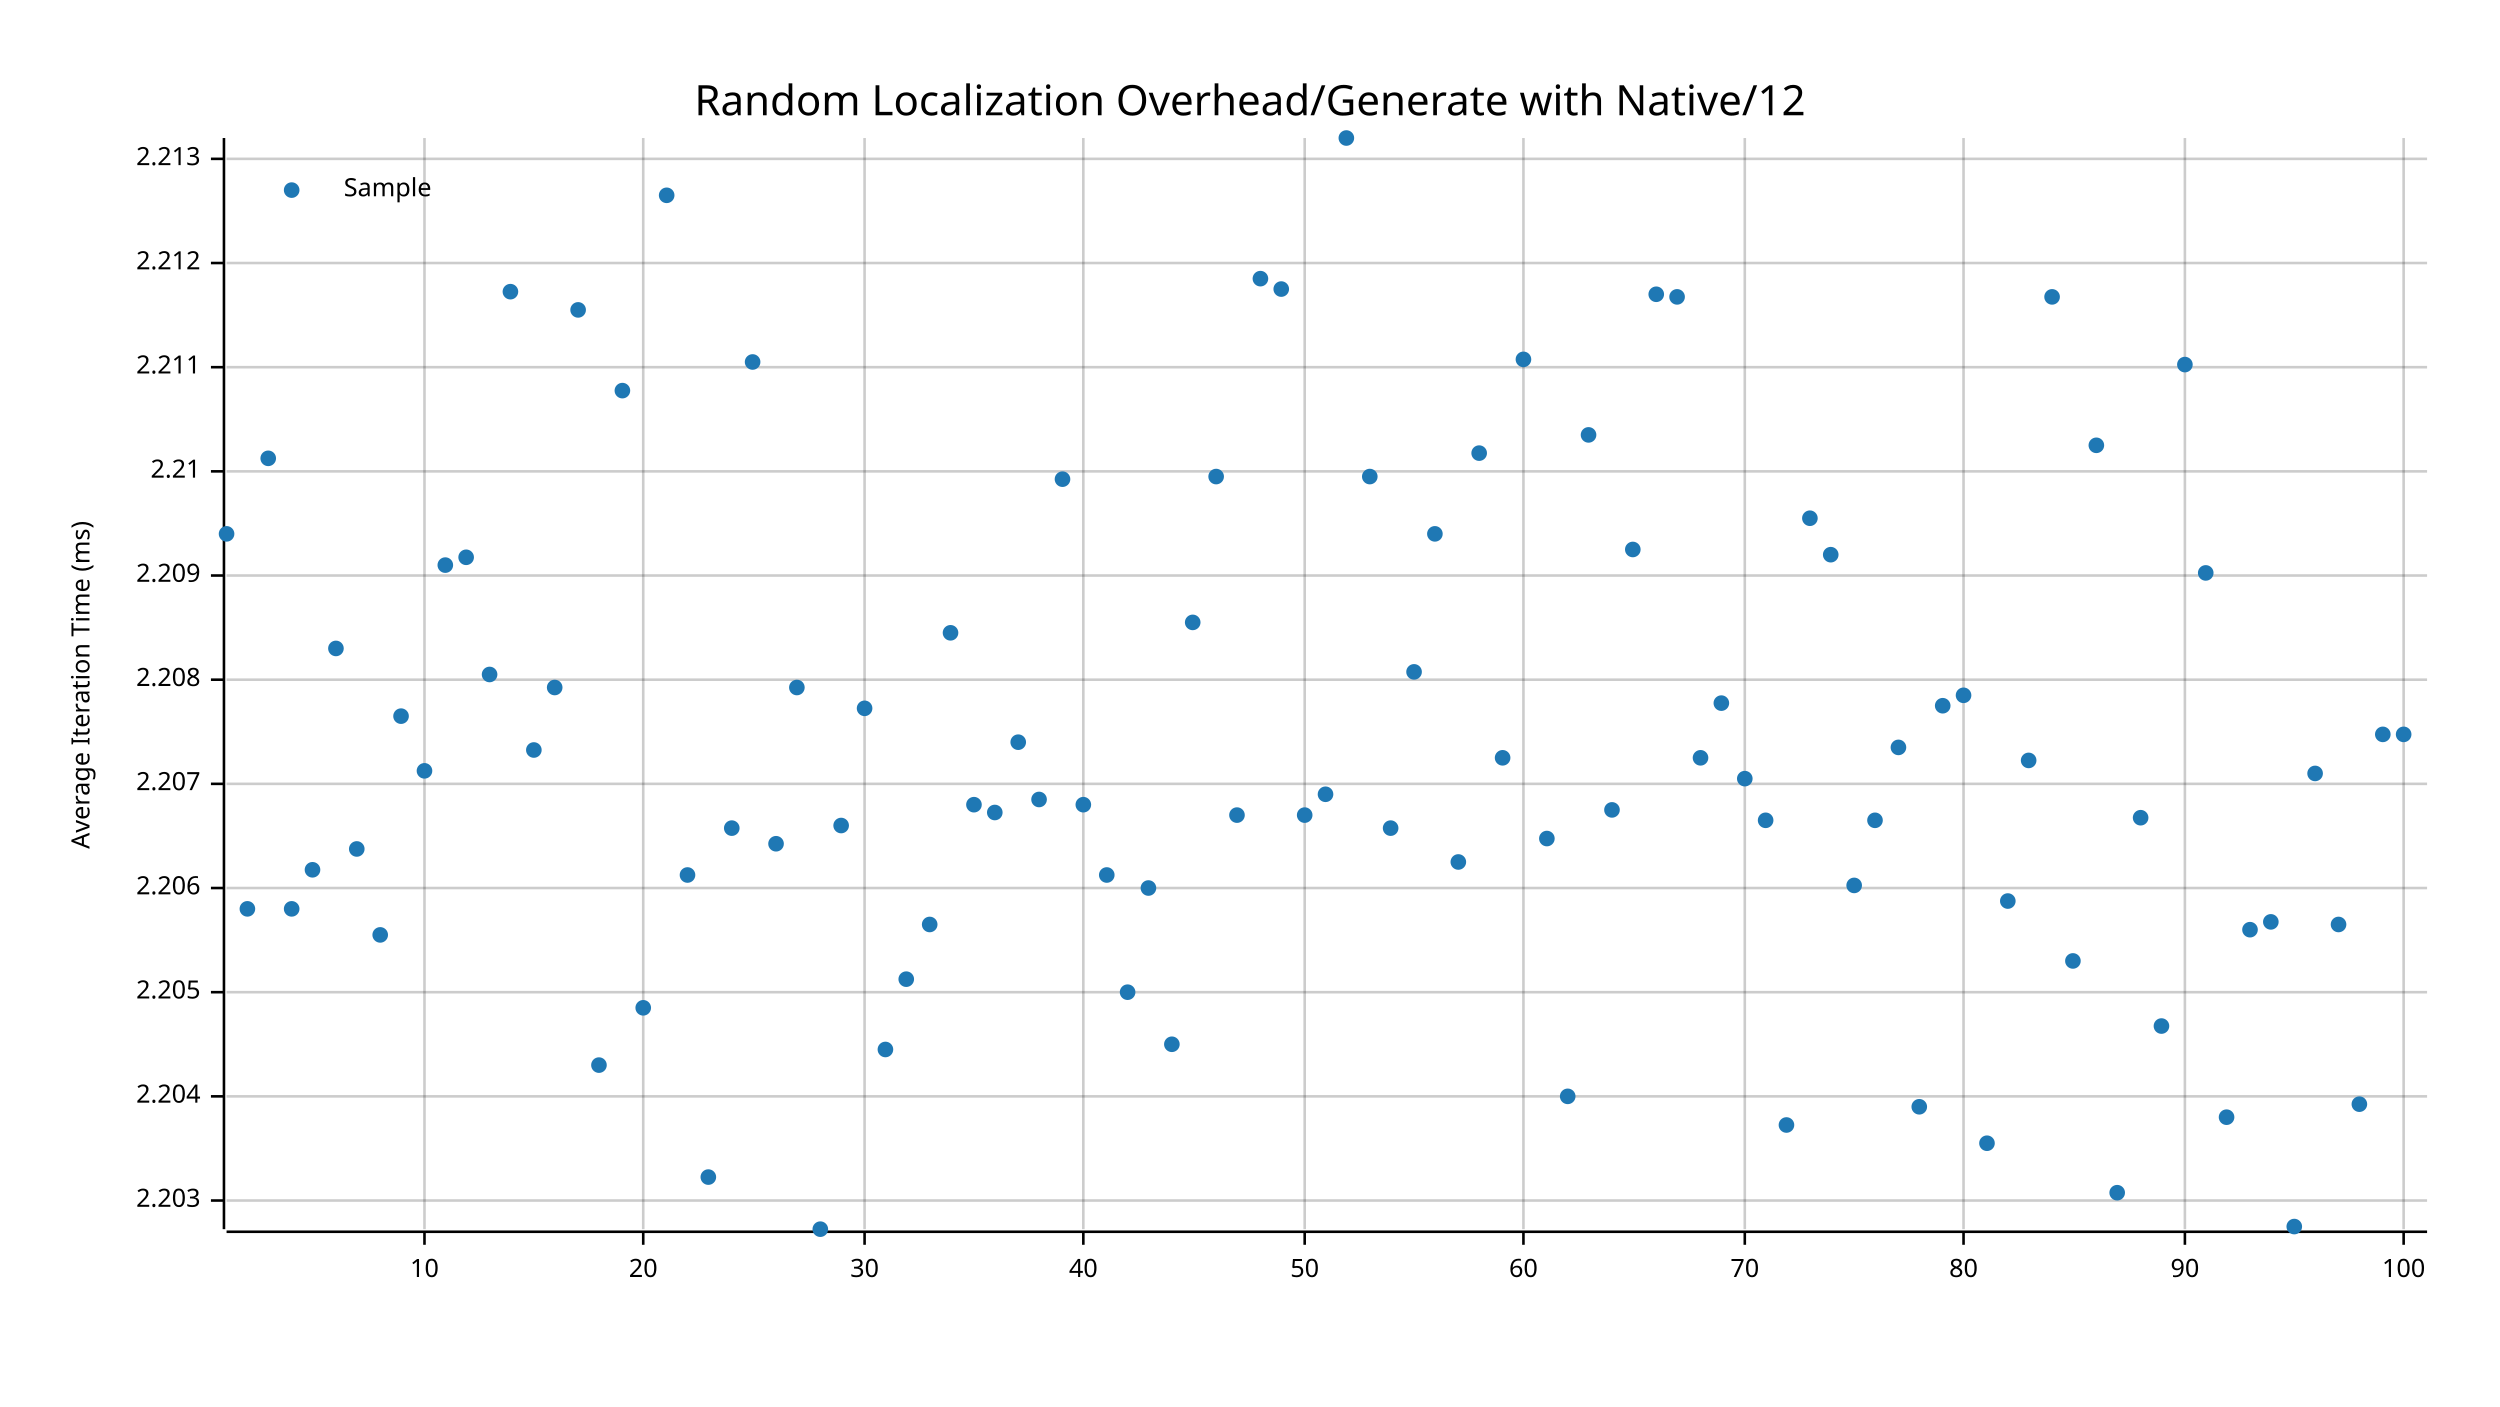
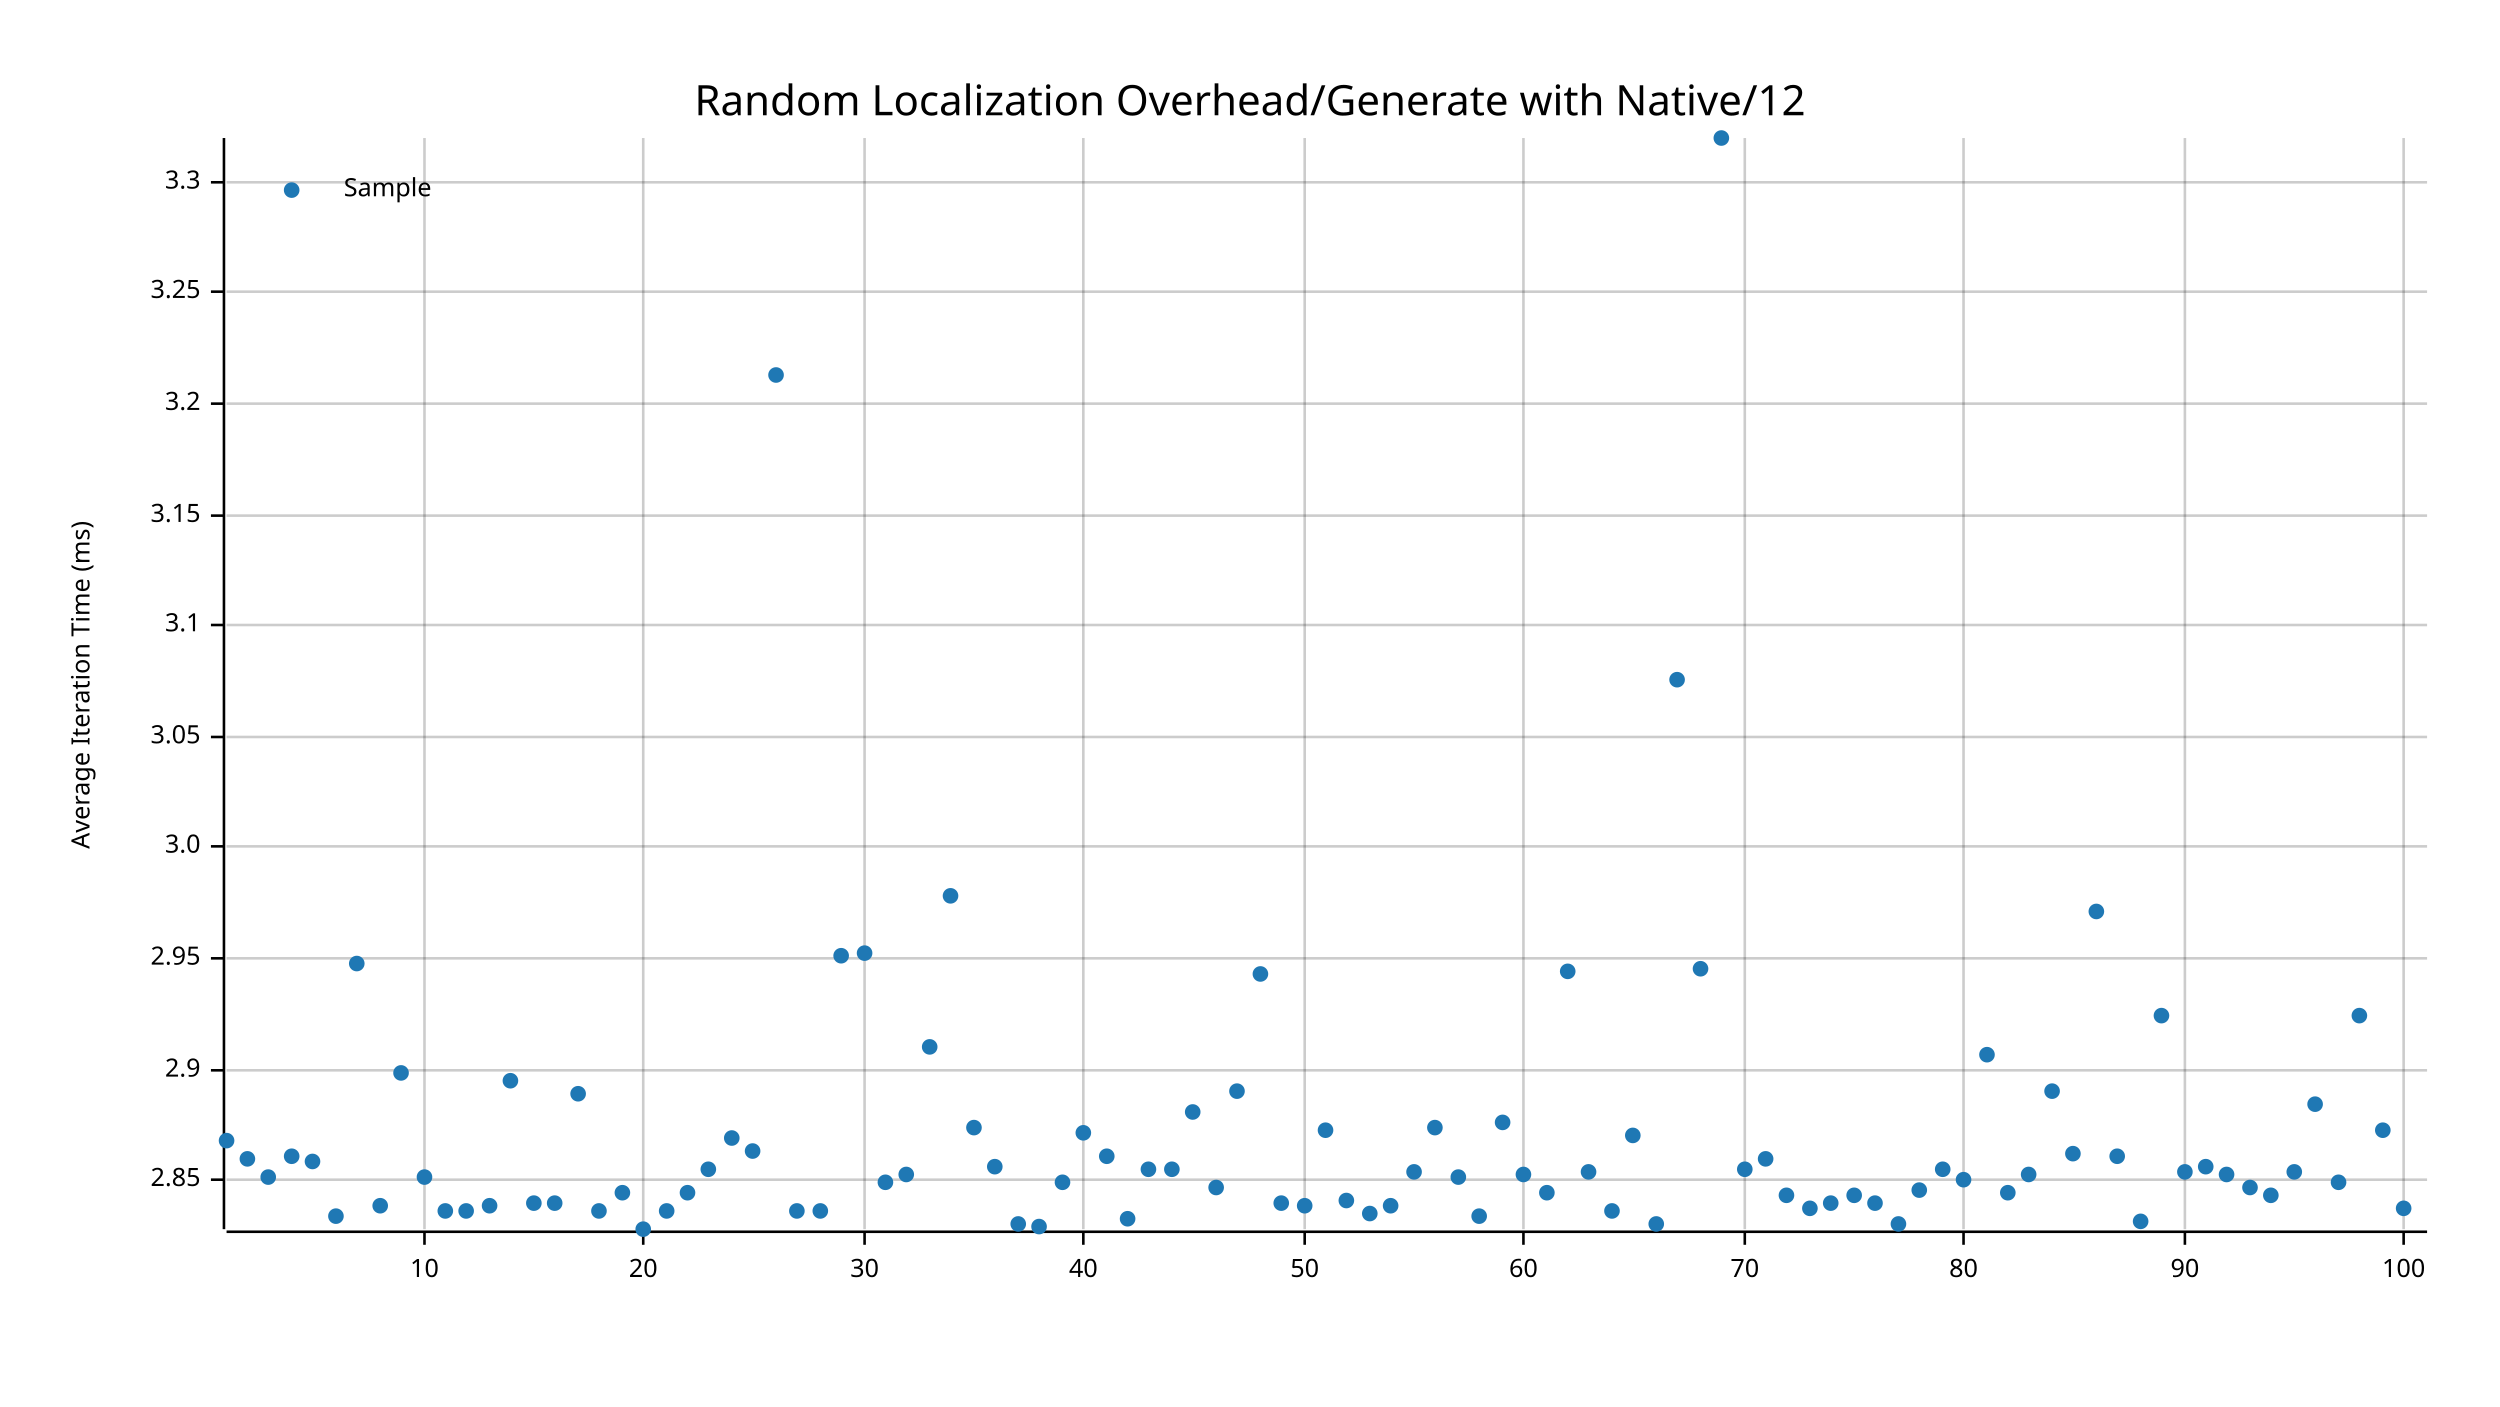
<svg xmlns="http://www.w3.org/2000/svg" width="960" height="540" viewBox="0 0 960 540">
  <text x="480" y="32" dy="0.76em" text-anchor="middle" font-family="sans-serif" font-size="16.129" opacity="1" fill="#000000">
Random Localization Overhead/Generate with Native/12
</text>
  <text x="27" y="263" dy="0.76em" text-anchor="middle" font-family="sans-serif" font-size="9.677" opacity="1" fill="#000000" transform="rotate(270, 27, 263)">
Average Iteration Time (ms)
</text>
  <line opacity="0.2" stroke="#000000" stroke-width="1" x1="163" y1="472" x2="163" y2="53" />
  <line opacity="0.2" stroke="#000000" stroke-width="1" x1="247" y1="472" x2="247" y2="53" />
  <line opacity="0.2" stroke="#000000" stroke-width="1" x1="332" y1="472" x2="332" y2="53" />
  <line opacity="0.2" stroke="#000000" stroke-width="1" x1="416" y1="472" x2="416" y2="53" />
  <line opacity="0.2" stroke="#000000" stroke-width="1" x1="501" y1="472" x2="501" y2="53" />
  <line opacity="0.2" stroke="#000000" stroke-width="1" x1="585" y1="472" x2="585" y2="53" />
  <line opacity="0.2" stroke="#000000" stroke-width="1" x1="670" y1="472" x2="670" y2="53" />
  <line opacity="0.2" stroke="#000000" stroke-width="1" x1="754" y1="472" x2="754" y2="53" />
  <line opacity="0.2" stroke="#000000" stroke-width="1" x1="839" y1="472" x2="839" y2="53" />
  <line opacity="0.2" stroke="#000000" stroke-width="1" x1="923" y1="472" x2="923" y2="53" />
-   <line opacity="0.2" stroke="#000000" stroke-width="1" x1="87" y1="461" x2="932" y2="461" />
-   <line opacity="0.2" stroke="#000000" stroke-width="1" x1="87" y1="421" x2="932" y2="421" />
-   <line opacity="0.2" stroke="#000000" stroke-width="1" x1="87" y1="381" x2="932" y2="381" />
-   <line opacity="0.2" stroke="#000000" stroke-width="1" x1="87" y1="341" x2="932" y2="341" />
-   <line opacity="0.2" stroke="#000000" stroke-width="1" x1="87" y1="301" x2="932" y2="301" />
-   <line opacity="0.2" stroke="#000000" stroke-width="1" x1="87" y1="261" x2="932" y2="261" />
-   <line opacity="0.2" stroke="#000000" stroke-width="1" x1="87" y1="221" x2="932" y2="221" />
-   <line opacity="0.2" stroke="#000000" stroke-width="1" x1="87" y1="181" x2="932" y2="181" />
-   <line opacity="0.2" stroke="#000000" stroke-width="1" x1="87" y1="141" x2="932" y2="141" />
-   <line opacity="0.2" stroke="#000000" stroke-width="1" x1="87" y1="101" x2="932" y2="101" />
-   <line opacity="0.2" stroke="#000000" stroke-width="1" x1="87" y1="61" x2="932" y2="61" />
+   <line opacity="0.2" stroke="#000000" stroke-width="1" x1="87" y1="453" x2="932" y2="453" />
+   <line opacity="0.2" stroke="#000000" stroke-width="1" x1="87" y1="411" x2="932" y2="411" />
+   <line opacity="0.2" stroke="#000000" stroke-width="1" x1="87" y1="368" x2="932" y2="368" />
+   <line opacity="0.2" stroke="#000000" stroke-width="1" x1="87" y1="325" x2="932" y2="325" />
+   <line opacity="0.2" stroke="#000000" stroke-width="1" x1="87" y1="283" x2="932" y2="283" />
+   <line opacity="0.2" stroke="#000000" stroke-width="1" x1="87" y1="240" x2="932" y2="240" />
+   <line opacity="0.2" stroke="#000000" stroke-width="1" x1="87" y1="198" x2="932" y2="198" />
+   <line opacity="0.2" stroke="#000000" stroke-width="1" x1="87" y1="155" x2="932" y2="155" />
+   <line opacity="0.2" stroke="#000000" stroke-width="1" x1="87" y1="112" x2="932" y2="112" />
+   <line opacity="0.2" stroke="#000000" stroke-width="1" x1="87" y1="70" x2="932" y2="70" />
  <polyline fill="none" opacity="1" stroke="#000000" stroke-width="1" points="86,53 86,472 " />
-   <text x="77" y="461" dy="0.5ex" text-anchor="end" font-family="sans-serif" font-size="9.677" opacity="1" fill="#000000">
- 2.203
- </text>
-   <polyline fill="none" opacity="1" stroke="#000000" stroke-width="1" points="81,461 86,461 " />
-   <text x="77" y="421" dy="0.5ex" text-anchor="end" font-family="sans-serif" font-size="9.677" opacity="1" fill="#000000">
- 2.204
- </text>
-   <polyline fill="none" opacity="1" stroke="#000000" stroke-width="1" points="81,421 86,421 " />
-   <text x="77" y="381" dy="0.5ex" text-anchor="end" font-family="sans-serif" font-size="9.677" opacity="1" fill="#000000">
- 2.205
- </text>
-   <polyline fill="none" opacity="1" stroke="#000000" stroke-width="1" points="81,381 86,381 " />
-   <text x="77" y="341" dy="0.5ex" text-anchor="end" font-family="sans-serif" font-size="9.677" opacity="1" fill="#000000">
- 2.206
- </text>
-   <polyline fill="none" opacity="1" stroke="#000000" stroke-width="1" points="81,341 86,341 " />
-   <text x="77" y="301" dy="0.5ex" text-anchor="end" font-family="sans-serif" font-size="9.677" opacity="1" fill="#000000">
- 2.207
- </text>
-   <polyline fill="none" opacity="1" stroke="#000000" stroke-width="1" points="81,301 86,301 " />
-   <text x="77" y="261" dy="0.5ex" text-anchor="end" font-family="sans-serif" font-size="9.677" opacity="1" fill="#000000">
- 2.208
- </text>
-   <polyline fill="none" opacity="1" stroke="#000000" stroke-width="1" points="81,261 86,261 " />
-   <text x="77" y="221" dy="0.5ex" text-anchor="end" font-family="sans-serif" font-size="9.677" opacity="1" fill="#000000">
- 2.209
- </text>
-   <polyline fill="none" opacity="1" stroke="#000000" stroke-width="1" points="81,221 86,221 " />
-   <text x="77" y="181" dy="0.5ex" text-anchor="end" font-family="sans-serif" font-size="9.677" opacity="1" fill="#000000">
- 2.21
- </text>
-   <polyline fill="none" opacity="1" stroke="#000000" stroke-width="1" points="81,181 86,181 " />
-   <text x="77" y="141" dy="0.5ex" text-anchor="end" font-family="sans-serif" font-size="9.677" opacity="1" fill="#000000">
- 2.211
- </text>
-   <polyline fill="none" opacity="1" stroke="#000000" stroke-width="1" points="81,141 86,141 " />
-   <text x="77" y="101" dy="0.5ex" text-anchor="end" font-family="sans-serif" font-size="9.677" opacity="1" fill="#000000">
- 2.212
- </text>
-   <polyline fill="none" opacity="1" stroke="#000000" stroke-width="1" points="81,101 86,101 " />
-   <text x="77" y="61" dy="0.5ex" text-anchor="end" font-family="sans-serif" font-size="9.677" opacity="1" fill="#000000">
- 2.213
- </text>
-   <polyline fill="none" opacity="1" stroke="#000000" stroke-width="1" points="81,61 86,61 " />
+   <text x="77" y="453" dy="0.5ex" text-anchor="end" font-family="sans-serif" font-size="9.677" opacity="1" fill="#000000">
+ 2.85
+ </text>
+   <polyline fill="none" opacity="1" stroke="#000000" stroke-width="1" points="81,453 86,453 " />
+   <text x="77" y="411" dy="0.5ex" text-anchor="end" font-family="sans-serif" font-size="9.677" opacity="1" fill="#000000">
+ 2.9
+ </text>
+   <polyline fill="none" opacity="1" stroke="#000000" stroke-width="1" points="81,411 86,411 " />
+   <text x="77" y="368" dy="0.5ex" text-anchor="end" font-family="sans-serif" font-size="9.677" opacity="1" fill="#000000">
+ 2.95
+ </text>
+   <polyline fill="none" opacity="1" stroke="#000000" stroke-width="1" points="81,368 86,368 " />
+   <text x="77" y="325" dy="0.5ex" text-anchor="end" font-family="sans-serif" font-size="9.677" opacity="1" fill="#000000">
+ 3.0
+ </text>
+   <polyline fill="none" opacity="1" stroke="#000000" stroke-width="1" points="81,325 86,325 " />
+   <text x="77" y="283" dy="0.5ex" text-anchor="end" font-family="sans-serif" font-size="9.677" opacity="1" fill="#000000">
+ 3.05
+ </text>
+   <polyline fill="none" opacity="1" stroke="#000000" stroke-width="1" points="81,283 86,283 " />
+   <text x="77" y="240" dy="0.5ex" text-anchor="end" font-family="sans-serif" font-size="9.677" opacity="1" fill="#000000">
+ 3.1
+ </text>
+   <polyline fill="none" opacity="1" stroke="#000000" stroke-width="1" points="81,240 86,240 " />
+   <text x="77" y="198" dy="0.5ex" text-anchor="end" font-family="sans-serif" font-size="9.677" opacity="1" fill="#000000">
+ 3.15
+ </text>
+   <polyline fill="none" opacity="1" stroke="#000000" stroke-width="1" points="81,198 86,198 " />
+   <text x="77" y="155" dy="0.5ex" text-anchor="end" font-family="sans-serif" font-size="9.677" opacity="1" fill="#000000">
+ 3.2
+ </text>
+   <polyline fill="none" opacity="1" stroke="#000000" stroke-width="1" points="81,155 86,155 " />
+   <text x="77" y="112" dy="0.5ex" text-anchor="end" font-family="sans-serif" font-size="9.677" opacity="1" fill="#000000">
+ 3.25
+ </text>
+   <polyline fill="none" opacity="1" stroke="#000000" stroke-width="1" points="81,112 86,112 " />
+   <text x="77" y="70" dy="0.5ex" text-anchor="end" font-family="sans-serif" font-size="9.677" opacity="1" fill="#000000">
+ 3.3
+ </text>
+   <polyline fill="none" opacity="1" stroke="#000000" stroke-width="1" points="81,70 86,70 " />
  <polyline fill="none" opacity="1" stroke="#000000" stroke-width="1" points="87,473 932,473 " />
  <text x="163" y="483" dy="0.76em" text-anchor="middle" font-family="sans-serif" font-size="9.677" opacity="1" fill="#000000">
10
</text>
  <polyline fill="none" opacity="1" stroke="#000000" stroke-width="1" points="163,473 163,478 " />
  <text x="247" y="483" dy="0.76em" text-anchor="middle" font-family="sans-serif" font-size="9.677" opacity="1" fill="#000000">
20
</text>
  <polyline fill="none" opacity="1" stroke="#000000" stroke-width="1" points="247,473 247,478 " />
  <text x="332" y="483" dy="0.76em" text-anchor="middle" font-family="sans-serif" font-size="9.677" opacity="1" fill="#000000">
30
</text>
  <polyline fill="none" opacity="1" stroke="#000000" stroke-width="1" points="332,473 332,478 " />
  <text x="416" y="483" dy="0.76em" text-anchor="middle" font-family="sans-serif" font-size="9.677" opacity="1" fill="#000000">
40
</text>
  <polyline fill="none" opacity="1" stroke="#000000" stroke-width="1" points="416,473 416,478 " />
  <text x="501" y="483" dy="0.76em" text-anchor="middle" font-family="sans-serif" font-size="9.677" opacity="1" fill="#000000">
50
</text>
  <polyline fill="none" opacity="1" stroke="#000000" stroke-width="1" points="501,473 501,478 " />
  <text x="585" y="483" dy="0.76em" text-anchor="middle" font-family="sans-serif" font-size="9.677" opacity="1" fill="#000000">
60
</text>
  <polyline fill="none" opacity="1" stroke="#000000" stroke-width="1" points="585,473 585,478 " />
  <text x="670" y="483" dy="0.76em" text-anchor="middle" font-family="sans-serif" font-size="9.677" opacity="1" fill="#000000">
70
</text>
  <polyline fill="none" opacity="1" stroke="#000000" stroke-width="1" points="670,473 670,478 " />
  <text x="754" y="483" dy="0.76em" text-anchor="middle" font-family="sans-serif" font-size="9.677" opacity="1" fill="#000000">
80
</text>
  <polyline fill="none" opacity="1" stroke="#000000" stroke-width="1" points="754,473 754,478 " />
  <text x="839" y="483" dy="0.76em" text-anchor="middle" font-family="sans-serif" font-size="9.677" opacity="1" fill="#000000">
90
</text>
  <polyline fill="none" opacity="1" stroke="#000000" stroke-width="1" points="839,473 839,478 " />
  <text x="923" y="483" dy="0.76em" text-anchor="middle" font-family="sans-serif" font-size="9.677" opacity="1" fill="#000000">
100
</text>
  <polyline fill="none" opacity="1" stroke="#000000" stroke-width="1" points="923,473 923,478 " />
-   <circle cx="87" cy="205" r="3" opacity="1" fill="#1F78B4" stroke="none" stroke-width="1" />
-   <circle cx="95" cy="349" r="3" opacity="1" fill="#1F78B4" stroke="none" stroke-width="1" />
-   <circle cx="103" cy="176" r="3" opacity="1" fill="#1F78B4" stroke="none" stroke-width="1" />
-   <circle cx="112" cy="349" r="3" opacity="1" fill="#1F78B4" stroke="none" stroke-width="1" />
-   <circle cx="120" cy="334" r="3" opacity="1" fill="#1F78B4" stroke="none" stroke-width="1" />
-   <circle cx="129" cy="249" r="3" opacity="1" fill="#1F78B4" stroke="none" stroke-width="1" />
-   <circle cx="137" cy="326" r="3" opacity="1" fill="#1F78B4" stroke="none" stroke-width="1" />
-   <circle cx="146" cy="359" r="3" opacity="1" fill="#1F78B4" stroke="none" stroke-width="1" />
-   <circle cx="154" cy="275" r="3" opacity="1" fill="#1F78B4" stroke="none" stroke-width="1" />
-   <circle cx="163" cy="296" r="3" opacity="1" fill="#1F78B4" stroke="none" stroke-width="1" />
-   <circle cx="171" cy="217" r="3" opacity="1" fill="#1F78B4" stroke="none" stroke-width="1" />
-   <circle cx="179" cy="214" r="3" opacity="1" fill="#1F78B4" stroke="none" stroke-width="1" />
-   <circle cx="188" cy="259" r="3" opacity="1" fill="#1F78B4" stroke="none" stroke-width="1" />
-   <circle cx="196" cy="112" r="3" opacity="1" fill="#1F78B4" stroke="none" stroke-width="1" />
-   <circle cx="205" cy="288" r="3" opacity="1" fill="#1F78B4" stroke="none" stroke-width="1" />
-   <circle cx="213" cy="264" r="3" opacity="1" fill="#1F78B4" stroke="none" stroke-width="1" />
-   <circle cx="222" cy="119" r="3" opacity="1" fill="#1F78B4" stroke="none" stroke-width="1" />
-   <circle cx="230" cy="409" r="3" opacity="1" fill="#1F78B4" stroke="none" stroke-width="1" />
-   <circle cx="239" cy="150" r="3" opacity="1" fill="#1F78B4" stroke="none" stroke-width="1" />
-   <circle cx="247" cy="387" r="3" opacity="1" fill="#1F78B4" stroke="none" stroke-width="1" />
-   <circle cx="256" cy="75" r="3" opacity="1" fill="#1F78B4" stroke="none" stroke-width="1" />
-   <circle cx="264" cy="336" r="3" opacity="1" fill="#1F78B4" stroke="none" stroke-width="1" />
-   <circle cx="272" cy="452" r="3" opacity="1" fill="#1F78B4" stroke="none" stroke-width="1" />
-   <circle cx="281" cy="318" r="3" opacity="1" fill="#1F78B4" stroke="none" stroke-width="1" />
-   <circle cx="289" cy="139" r="3" opacity="1" fill="#1F78B4" stroke="none" stroke-width="1" />
-   <circle cx="298" cy="324" r="3" opacity="1" fill="#1F78B4" stroke="none" stroke-width="1" />
-   <circle cx="306" cy="264" r="3" opacity="1" fill="#1F78B4" stroke="none" stroke-width="1" />
-   <circle cx="315" cy="472" r="3" opacity="1" fill="#1F78B4" stroke="none" stroke-width="1" />
-   <circle cx="323" cy="317" r="3" opacity="1" fill="#1F78B4" stroke="none" stroke-width="1" />
-   <circle cx="332" cy="272" r="3" opacity="1" fill="#1F78B4" stroke="none" stroke-width="1" />
-   <circle cx="340" cy="403" r="3" opacity="1" fill="#1F78B4" stroke="none" stroke-width="1" />
-   <circle cx="348" cy="376" r="3" opacity="1" fill="#1F78B4" stroke="none" stroke-width="1" />
-   <circle cx="357" cy="355" r="3" opacity="1" fill="#1F78B4" stroke="none" stroke-width="1" />
-   <circle cx="365" cy="243" r="3" opacity="1" fill="#1F78B4" stroke="none" stroke-width="1" />
-   <circle cx="374" cy="309" r="3" opacity="1" fill="#1F78B4" stroke="none" stroke-width="1" />
-   <circle cx="382" cy="312" r="3" opacity="1" fill="#1F78B4" stroke="none" stroke-width="1" />
-   <circle cx="391" cy="285" r="3" opacity="1" fill="#1F78B4" stroke="none" stroke-width="1" />
-   <circle cx="399" cy="307" r="3" opacity="1" fill="#1F78B4" stroke="none" stroke-width="1" />
-   <circle cx="408" cy="184" r="3" opacity="1" fill="#1F78B4" stroke="none" stroke-width="1" />
-   <circle cx="416" cy="309" r="3" opacity="1" fill="#1F78B4" stroke="none" stroke-width="1" />
-   <circle cx="425" cy="336" r="3" opacity="1" fill="#1F78B4" stroke="none" stroke-width="1" />
-   <circle cx="433" cy="381" r="3" opacity="1" fill="#1F78B4" stroke="none" stroke-width="1" />
-   <circle cx="441" cy="341" r="3" opacity="1" fill="#1F78B4" stroke="none" stroke-width="1" />
-   <circle cx="450" cy="401" r="3" opacity="1" fill="#1F78B4" stroke="none" stroke-width="1" />
-   <circle cx="458" cy="239" r="3" opacity="1" fill="#1F78B4" stroke="none" stroke-width="1" />
-   <circle cx="467" cy="183" r="3" opacity="1" fill="#1F78B4" stroke="none" stroke-width="1" />
-   <circle cx="475" cy="313" r="3" opacity="1" fill="#1F78B4" stroke="none" stroke-width="1" />
-   <circle cx="484" cy="107" r="3" opacity="1" fill="#1F78B4" stroke="none" stroke-width="1" />
-   <circle cx="492" cy="111" r="3" opacity="1" fill="#1F78B4" stroke="none" stroke-width="1" />
-   <circle cx="501" cy="313" r="3" opacity="1" fill="#1F78B4" stroke="none" stroke-width="1" />
-   <circle cx="509" cy="305" r="3" opacity="1" fill="#1F78B4" stroke="none" stroke-width="1" />
-   <circle cx="517" cy="53" r="3" opacity="1" fill="#1F78B4" stroke="none" stroke-width="1" />
-   <circle cx="526" cy="183" r="3" opacity="1" fill="#1F78B4" stroke="none" stroke-width="1" />
-   <circle cx="534" cy="318" r="3" opacity="1" fill="#1F78B4" stroke="none" stroke-width="1" />
-   <circle cx="543" cy="258" r="3" opacity="1" fill="#1F78B4" stroke="none" stroke-width="1" />
-   <circle cx="551" cy="205" r="3" opacity="1" fill="#1F78B4" stroke="none" stroke-width="1" />
-   <circle cx="560" cy="331" r="3" opacity="1" fill="#1F78B4" stroke="none" stroke-width="1" />
-   <circle cx="568" cy="174" r="3" opacity="1" fill="#1F78B4" stroke="none" stroke-width="1" />
-   <circle cx="577" cy="291" r="3" opacity="1" fill="#1F78B4" stroke="none" stroke-width="1" />
-   <circle cx="585" cy="138" r="3" opacity="1" fill="#1F78B4" stroke="none" stroke-width="1" />
-   <circle cx="594" cy="322" r="3" opacity="1" fill="#1F78B4" stroke="none" stroke-width="1" />
-   <circle cx="602" cy="421" r="3" opacity="1" fill="#1F78B4" stroke="none" stroke-width="1" />
-   <circle cx="610" cy="167" r="3" opacity="1" fill="#1F78B4" stroke="none" stroke-width="1" />
-   <circle cx="619" cy="311" r="3" opacity="1" fill="#1F78B4" stroke="none" stroke-width="1" />
-   <circle cx="627" cy="211" r="3" opacity="1" fill="#1F78B4" stroke="none" stroke-width="1" />
-   <circle cx="636" cy="113" r="3" opacity="1" fill="#1F78B4" stroke="none" stroke-width="1" />
-   <circle cx="644" cy="114" r="3" opacity="1" fill="#1F78B4" stroke="none" stroke-width="1" />
-   <circle cx="653" cy="291" r="3" opacity="1" fill="#1F78B4" stroke="none" stroke-width="1" />
-   <circle cx="661" cy="270" r="3" opacity="1" fill="#1F78B4" stroke="none" stroke-width="1" />
-   <circle cx="670" cy="299" r="3" opacity="1" fill="#1F78B4" stroke="none" stroke-width="1" />
-   <circle cx="678" cy="315" r="3" opacity="1" fill="#1F78B4" stroke="none" stroke-width="1" />
-   <circle cx="686" cy="432" r="3" opacity="1" fill="#1F78B4" stroke="none" stroke-width="1" />
-   <circle cx="695" cy="199" r="3" opacity="1" fill="#1F78B4" stroke="none" stroke-width="1" />
-   <circle cx="703" cy="213" r="3" opacity="1" fill="#1F78B4" stroke="none" stroke-width="1" />
-   <circle cx="712" cy="340" r="3" opacity="1" fill="#1F78B4" stroke="none" stroke-width="1" />
-   <circle cx="720" cy="315" r="3" opacity="1" fill="#1F78B4" stroke="none" stroke-width="1" />
-   <circle cx="729" cy="287" r="3" opacity="1" fill="#1F78B4" stroke="none" stroke-width="1" />
-   <circle cx="737" cy="425" r="3" opacity="1" fill="#1F78B4" stroke="none" stroke-width="1" />
-   <circle cx="746" cy="271" r="3" opacity="1" fill="#1F78B4" stroke="none" stroke-width="1" />
-   <circle cx="754" cy="267" r="3" opacity="1" fill="#1F78B4" stroke="none" stroke-width="1" />
-   <circle cx="763" cy="439" r="3" opacity="1" fill="#1F78B4" stroke="none" stroke-width="1" />
-   <circle cx="771" cy="346" r="3" opacity="1" fill="#1F78B4" stroke="none" stroke-width="1" />
-   <circle cx="779" cy="292" r="3" opacity="1" fill="#1F78B4" stroke="none" stroke-width="1" />
-   <circle cx="788" cy="114" r="3" opacity="1" fill="#1F78B4" stroke="none" stroke-width="1" />
-   <circle cx="796" cy="369" r="3" opacity="1" fill="#1F78B4" stroke="none" stroke-width="1" />
-   <circle cx="805" cy="171" r="3" opacity="1" fill="#1F78B4" stroke="none" stroke-width="1" />
-   <circle cx="813" cy="458" r="3" opacity="1" fill="#1F78B4" stroke="none" stroke-width="1" />
-   <circle cx="822" cy="314" r="3" opacity="1" fill="#1F78B4" stroke="none" stroke-width="1" />
-   <circle cx="830" cy="394" r="3" opacity="1" fill="#1F78B4" stroke="none" stroke-width="1" />
-   <circle cx="839" cy="140" r="3" opacity="1" fill="#1F78B4" stroke="none" stroke-width="1" />
-   <circle cx="847" cy="220" r="3" opacity="1" fill="#1F78B4" stroke="none" stroke-width="1" />
-   <circle cx="855" cy="429" r="3" opacity="1" fill="#1F78B4" stroke="none" stroke-width="1" />
-   <circle cx="864" cy="357" r="3" opacity="1" fill="#1F78B4" stroke="none" stroke-width="1" />
-   <circle cx="872" cy="354" r="3" opacity="1" fill="#1F78B4" stroke="none" stroke-width="1" />
-   <circle cx="881" cy="471" r="3" opacity="1" fill="#1F78B4" stroke="none" stroke-width="1" />
-   <circle cx="889" cy="297" r="3" opacity="1" fill="#1F78B4" stroke="none" stroke-width="1" />
-   <circle cx="898" cy="355" r="3" opacity="1" fill="#1F78B4" stroke="none" stroke-width="1" />
-   <circle cx="906" cy="424" r="3" opacity="1" fill="#1F78B4" stroke="none" stroke-width="1" />
-   <circle cx="915" cy="282" r="3" opacity="1" fill="#1F78B4" stroke="none" stroke-width="1" />
-   <circle cx="923" cy="282" r="3" opacity="1" fill="#1F78B4" stroke="none" stroke-width="1" />
+   <circle cx="87" cy="438" r="3" opacity="1" fill="#1F78B4" stroke="none" stroke-width="1" />
+   <circle cx="95" cy="445" r="3" opacity="1" fill="#1F78B4" stroke="none" stroke-width="1" />
+   <circle cx="103" cy="452" r="3" opacity="1" fill="#1F78B4" stroke="none" stroke-width="1" />
+   <circle cx="112" cy="444" r="3" opacity="1" fill="#1F78B4" stroke="none" stroke-width="1" />
+   <circle cx="120" cy="446" r="3" opacity="1" fill="#1F78B4" stroke="none" stroke-width="1" />
+   <circle cx="129" cy="467" r="3" opacity="1" fill="#1F78B4" stroke="none" stroke-width="1" />
+   <circle cx="137" cy="370" r="3" opacity="1" fill="#1F78B4" stroke="none" stroke-width="1" />
+   <circle cx="146" cy="463" r="3" opacity="1" fill="#1F78B4" stroke="none" stroke-width="1" />
+   <circle cx="154" cy="412" r="3" opacity="1" fill="#1F78B4" stroke="none" stroke-width="1" />
+   <circle cx="163" cy="452" r="3" opacity="1" fill="#1F78B4" stroke="none" stroke-width="1" />
+   <circle cx="171" cy="465" r="3" opacity="1" fill="#1F78B4" stroke="none" stroke-width="1" />
+   <circle cx="179" cy="465" r="3" opacity="1" fill="#1F78B4" stroke="none" stroke-width="1" />
+   <circle cx="188" cy="463" r="3" opacity="1" fill="#1F78B4" stroke="none" stroke-width="1" />
+   <circle cx="196" cy="415" r="3" opacity="1" fill="#1F78B4" stroke="none" stroke-width="1" />
+   <circle cx="205" cy="462" r="3" opacity="1" fill="#1F78B4" stroke="none" stroke-width="1" />
+   <circle cx="213" cy="462" r="3" opacity="1" fill="#1F78B4" stroke="none" stroke-width="1" />
+   <circle cx="222" cy="420" r="3" opacity="1" fill="#1F78B4" stroke="none" stroke-width="1" />
+   <circle cx="230" cy="465" r="3" opacity="1" fill="#1F78B4" stroke="none" stroke-width="1" />
+   <circle cx="239" cy="458" r="3" opacity="1" fill="#1F78B4" stroke="none" stroke-width="1" />
+   <circle cx="247" cy="472" r="3" opacity="1" fill="#1F78B4" stroke="none" stroke-width="1" />
+   <circle cx="256" cy="465" r="3" opacity="1" fill="#1F78B4" stroke="none" stroke-width="1" />
+   <circle cx="264" cy="458" r="3" opacity="1" fill="#1F78B4" stroke="none" stroke-width="1" />
+   <circle cx="272" cy="449" r="3" opacity="1" fill="#1F78B4" stroke="none" stroke-width="1" />
+   <circle cx="281" cy="437" r="3" opacity="1" fill="#1F78B4" stroke="none" stroke-width="1" />
+   <circle cx="289" cy="442" r="3" opacity="1" fill="#1F78B4" stroke="none" stroke-width="1" />
+   <circle cx="298" cy="144" r="3" opacity="1" fill="#1F78B4" stroke="none" stroke-width="1" />
+   <circle cx="306" cy="465" r="3" opacity="1" fill="#1F78B4" stroke="none" stroke-width="1" />
+   <circle cx="315" cy="465" r="3" opacity="1" fill="#1F78B4" stroke="none" stroke-width="1" />
+   <circle cx="323" cy="367" r="3" opacity="1" fill="#1F78B4" stroke="none" stroke-width="1" />
+   <circle cx="332" cy="366" r="3" opacity="1" fill="#1F78B4" stroke="none" stroke-width="1" />
+   <circle cx="340" cy="454" r="3" opacity="1" fill="#1F78B4" stroke="none" stroke-width="1" />
+   <circle cx="348" cy="451" r="3" opacity="1" fill="#1F78B4" stroke="none" stroke-width="1" />
+   <circle cx="357" cy="402" r="3" opacity="1" fill="#1F78B4" stroke="none" stroke-width="1" />
+   <circle cx="365" cy="344" r="3" opacity="1" fill="#1F78B4" stroke="none" stroke-width="1" />
+   <circle cx="374" cy="433" r="3" opacity="1" fill="#1F78B4" stroke="none" stroke-width="1" />
+   <circle cx="382" cy="448" r="3" opacity="1" fill="#1F78B4" stroke="none" stroke-width="1" />
+   <circle cx="391" cy="470" r="3" opacity="1" fill="#1F78B4" stroke="none" stroke-width="1" />
+   <circle cx="399" cy="471" r="3" opacity="1" fill="#1F78B4" stroke="none" stroke-width="1" />
+   <circle cx="408" cy="454" r="3" opacity="1" fill="#1F78B4" stroke="none" stroke-width="1" />
+   <circle cx="416" cy="435" r="3" opacity="1" fill="#1F78B4" stroke="none" stroke-width="1" />
+   <circle cx="425" cy="444" r="3" opacity="1" fill="#1F78B4" stroke="none" stroke-width="1" />
+   <circle cx="433" cy="468" r="3" opacity="1" fill="#1F78B4" stroke="none" stroke-width="1" />
+   <circle cx="441" cy="449" r="3" opacity="1" fill="#1F78B4" stroke="none" stroke-width="1" />
+   <circle cx="450" cy="449" r="3" opacity="1" fill="#1F78B4" stroke="none" stroke-width="1" />
+   <circle cx="458" cy="427" r="3" opacity="1" fill="#1F78B4" stroke="none" stroke-width="1" />
+   <circle cx="467" cy="456" r="3" opacity="1" fill="#1F78B4" stroke="none" stroke-width="1" />
+   <circle cx="475" cy="419" r="3" opacity="1" fill="#1F78B4" stroke="none" stroke-width="1" />
+   <circle cx="484" cy="374" r="3" opacity="1" fill="#1F78B4" stroke="none" stroke-width="1" />
+   <circle cx="492" cy="462" r="3" opacity="1" fill="#1F78B4" stroke="none" stroke-width="1" />
+   <circle cx="501" cy="463" r="3" opacity="1" fill="#1F78B4" stroke="none" stroke-width="1" />
+   <circle cx="509" cy="434" r="3" opacity="1" fill="#1F78B4" stroke="none" stroke-width="1" />
+   <circle cx="517" cy="461" r="3" opacity="1" fill="#1F78B4" stroke="none" stroke-width="1" />
+   <circle cx="526" cy="466" r="3" opacity="1" fill="#1F78B4" stroke="none" stroke-width="1" />
+   <circle cx="534" cy="463" r="3" opacity="1" fill="#1F78B4" stroke="none" stroke-width="1" />
+   <circle cx="543" cy="450" r="3" opacity="1" fill="#1F78B4" stroke="none" stroke-width="1" />
+   <circle cx="551" cy="433" r="3" opacity="1" fill="#1F78B4" stroke="none" stroke-width="1" />
+   <circle cx="560" cy="452" r="3" opacity="1" fill="#1F78B4" stroke="none" stroke-width="1" />
+   <circle cx="568" cy="467" r="3" opacity="1" fill="#1F78B4" stroke="none" stroke-width="1" />
+   <circle cx="577" cy="431" r="3" opacity="1" fill="#1F78B4" stroke="none" stroke-width="1" />
+   <circle cx="585" cy="451" r="3" opacity="1" fill="#1F78B4" stroke="none" stroke-width="1" />
+   <circle cx="594" cy="458" r="3" opacity="1" fill="#1F78B4" stroke="none" stroke-width="1" />
+   <circle cx="602" cy="373" r="3" opacity="1" fill="#1F78B4" stroke="none" stroke-width="1" />
+   <circle cx="610" cy="450" r="3" opacity="1" fill="#1F78B4" stroke="none" stroke-width="1" />
+   <circle cx="619" cy="465" r="3" opacity="1" fill="#1F78B4" stroke="none" stroke-width="1" />
+   <circle cx="627" cy="436" r="3" opacity="1" fill="#1F78B4" stroke="none" stroke-width="1" />
+   <circle cx="636" cy="470" r="3" opacity="1" fill="#1F78B4" stroke="none" stroke-width="1" />
+   <circle cx="644" cy="261" r="3" opacity="1" fill="#1F78B4" stroke="none" stroke-width="1" />
+   <circle cx="653" cy="372" r="3" opacity="1" fill="#1F78B4" stroke="none" stroke-width="1" />
+   <circle cx="661" cy="53" r="3" opacity="1" fill="#1F78B4" stroke="none" stroke-width="1" />
+   <circle cx="670" cy="449" r="3" opacity="1" fill="#1F78B4" stroke="none" stroke-width="1" />
+   <circle cx="678" cy="445" r="3" opacity="1" fill="#1F78B4" stroke="none" stroke-width="1" />
+   <circle cx="686" cy="459" r="3" opacity="1" fill="#1F78B4" stroke="none" stroke-width="1" />
+   <circle cx="695" cy="464" r="3" opacity="1" fill="#1F78B4" stroke="none" stroke-width="1" />
+   <circle cx="703" cy="462" r="3" opacity="1" fill="#1F78B4" stroke="none" stroke-width="1" />
+   <circle cx="712" cy="459" r="3" opacity="1" fill="#1F78B4" stroke="none" stroke-width="1" />
+   <circle cx="720" cy="462" r="3" opacity="1" fill="#1F78B4" stroke="none" stroke-width="1" />
+   <circle cx="729" cy="470" r="3" opacity="1" fill="#1F78B4" stroke="none" stroke-width="1" />
+   <circle cx="737" cy="457" r="3" opacity="1" fill="#1F78B4" stroke="none" stroke-width="1" />
+   <circle cx="746" cy="449" r="3" opacity="1" fill="#1F78B4" stroke="none" stroke-width="1" />
+   <circle cx="754" cy="453" r="3" opacity="1" fill="#1F78B4" stroke="none" stroke-width="1" />
+   <circle cx="763" cy="405" r="3" opacity="1" fill="#1F78B4" stroke="none" stroke-width="1" />
+   <circle cx="771" cy="458" r="3" opacity="1" fill="#1F78B4" stroke="none" stroke-width="1" />
+   <circle cx="779" cy="451" r="3" opacity="1" fill="#1F78B4" stroke="none" stroke-width="1" />
+   <circle cx="788" cy="419" r="3" opacity="1" fill="#1F78B4" stroke="none" stroke-width="1" />
+   <circle cx="796" cy="443" r="3" opacity="1" fill="#1F78B4" stroke="none" stroke-width="1" />
+   <circle cx="805" cy="350" r="3" opacity="1" fill="#1F78B4" stroke="none" stroke-width="1" />
+   <circle cx="813" cy="444" r="3" opacity="1" fill="#1F78B4" stroke="none" stroke-width="1" />
+   <circle cx="822" cy="469" r="3" opacity="1" fill="#1F78B4" stroke="none" stroke-width="1" />
+   <circle cx="830" cy="390" r="3" opacity="1" fill="#1F78B4" stroke="none" stroke-width="1" />
+   <circle cx="839" cy="450" r="3" opacity="1" fill="#1F78B4" stroke="none" stroke-width="1" />
+   <circle cx="847" cy="448" r="3" opacity="1" fill="#1F78B4" stroke="none" stroke-width="1" />
+   <circle cx="855" cy="451" r="3" opacity="1" fill="#1F78B4" stroke="none" stroke-width="1" />
+   <circle cx="864" cy="456" r="3" opacity="1" fill="#1F78B4" stroke="none" stroke-width="1" />
+   <circle cx="872" cy="459" r="3" opacity="1" fill="#1F78B4" stroke="none" stroke-width="1" />
+   <circle cx="881" cy="450" r="3" opacity="1" fill="#1F78B4" stroke="none" stroke-width="1" />
+   <circle cx="889" cy="424" r="3" opacity="1" fill="#1F78B4" stroke="none" stroke-width="1" />
+   <circle cx="898" cy="454" r="3" opacity="1" fill="#1F78B4" stroke="none" stroke-width="1" />
+   <circle cx="906" cy="390" r="3" opacity="1" fill="#1F78B4" stroke="none" stroke-width="1" />
+   <circle cx="915" cy="434" r="3" opacity="1" fill="#1F78B4" stroke="none" stroke-width="1" />
+   <circle cx="923" cy="464" r="3" opacity="1" fill="#1F78B4" stroke="none" stroke-width="1" />
  <text x="132" y="68" dy="0.76em" text-anchor="start" font-family="sans-serif" font-size="9.677" opacity="1" fill="#000000">
Sample
</text>
  <circle cx="112" cy="73" r="3" opacity="1" fill="#1F78B4" stroke="none" stroke-width="1" />
</svg>
